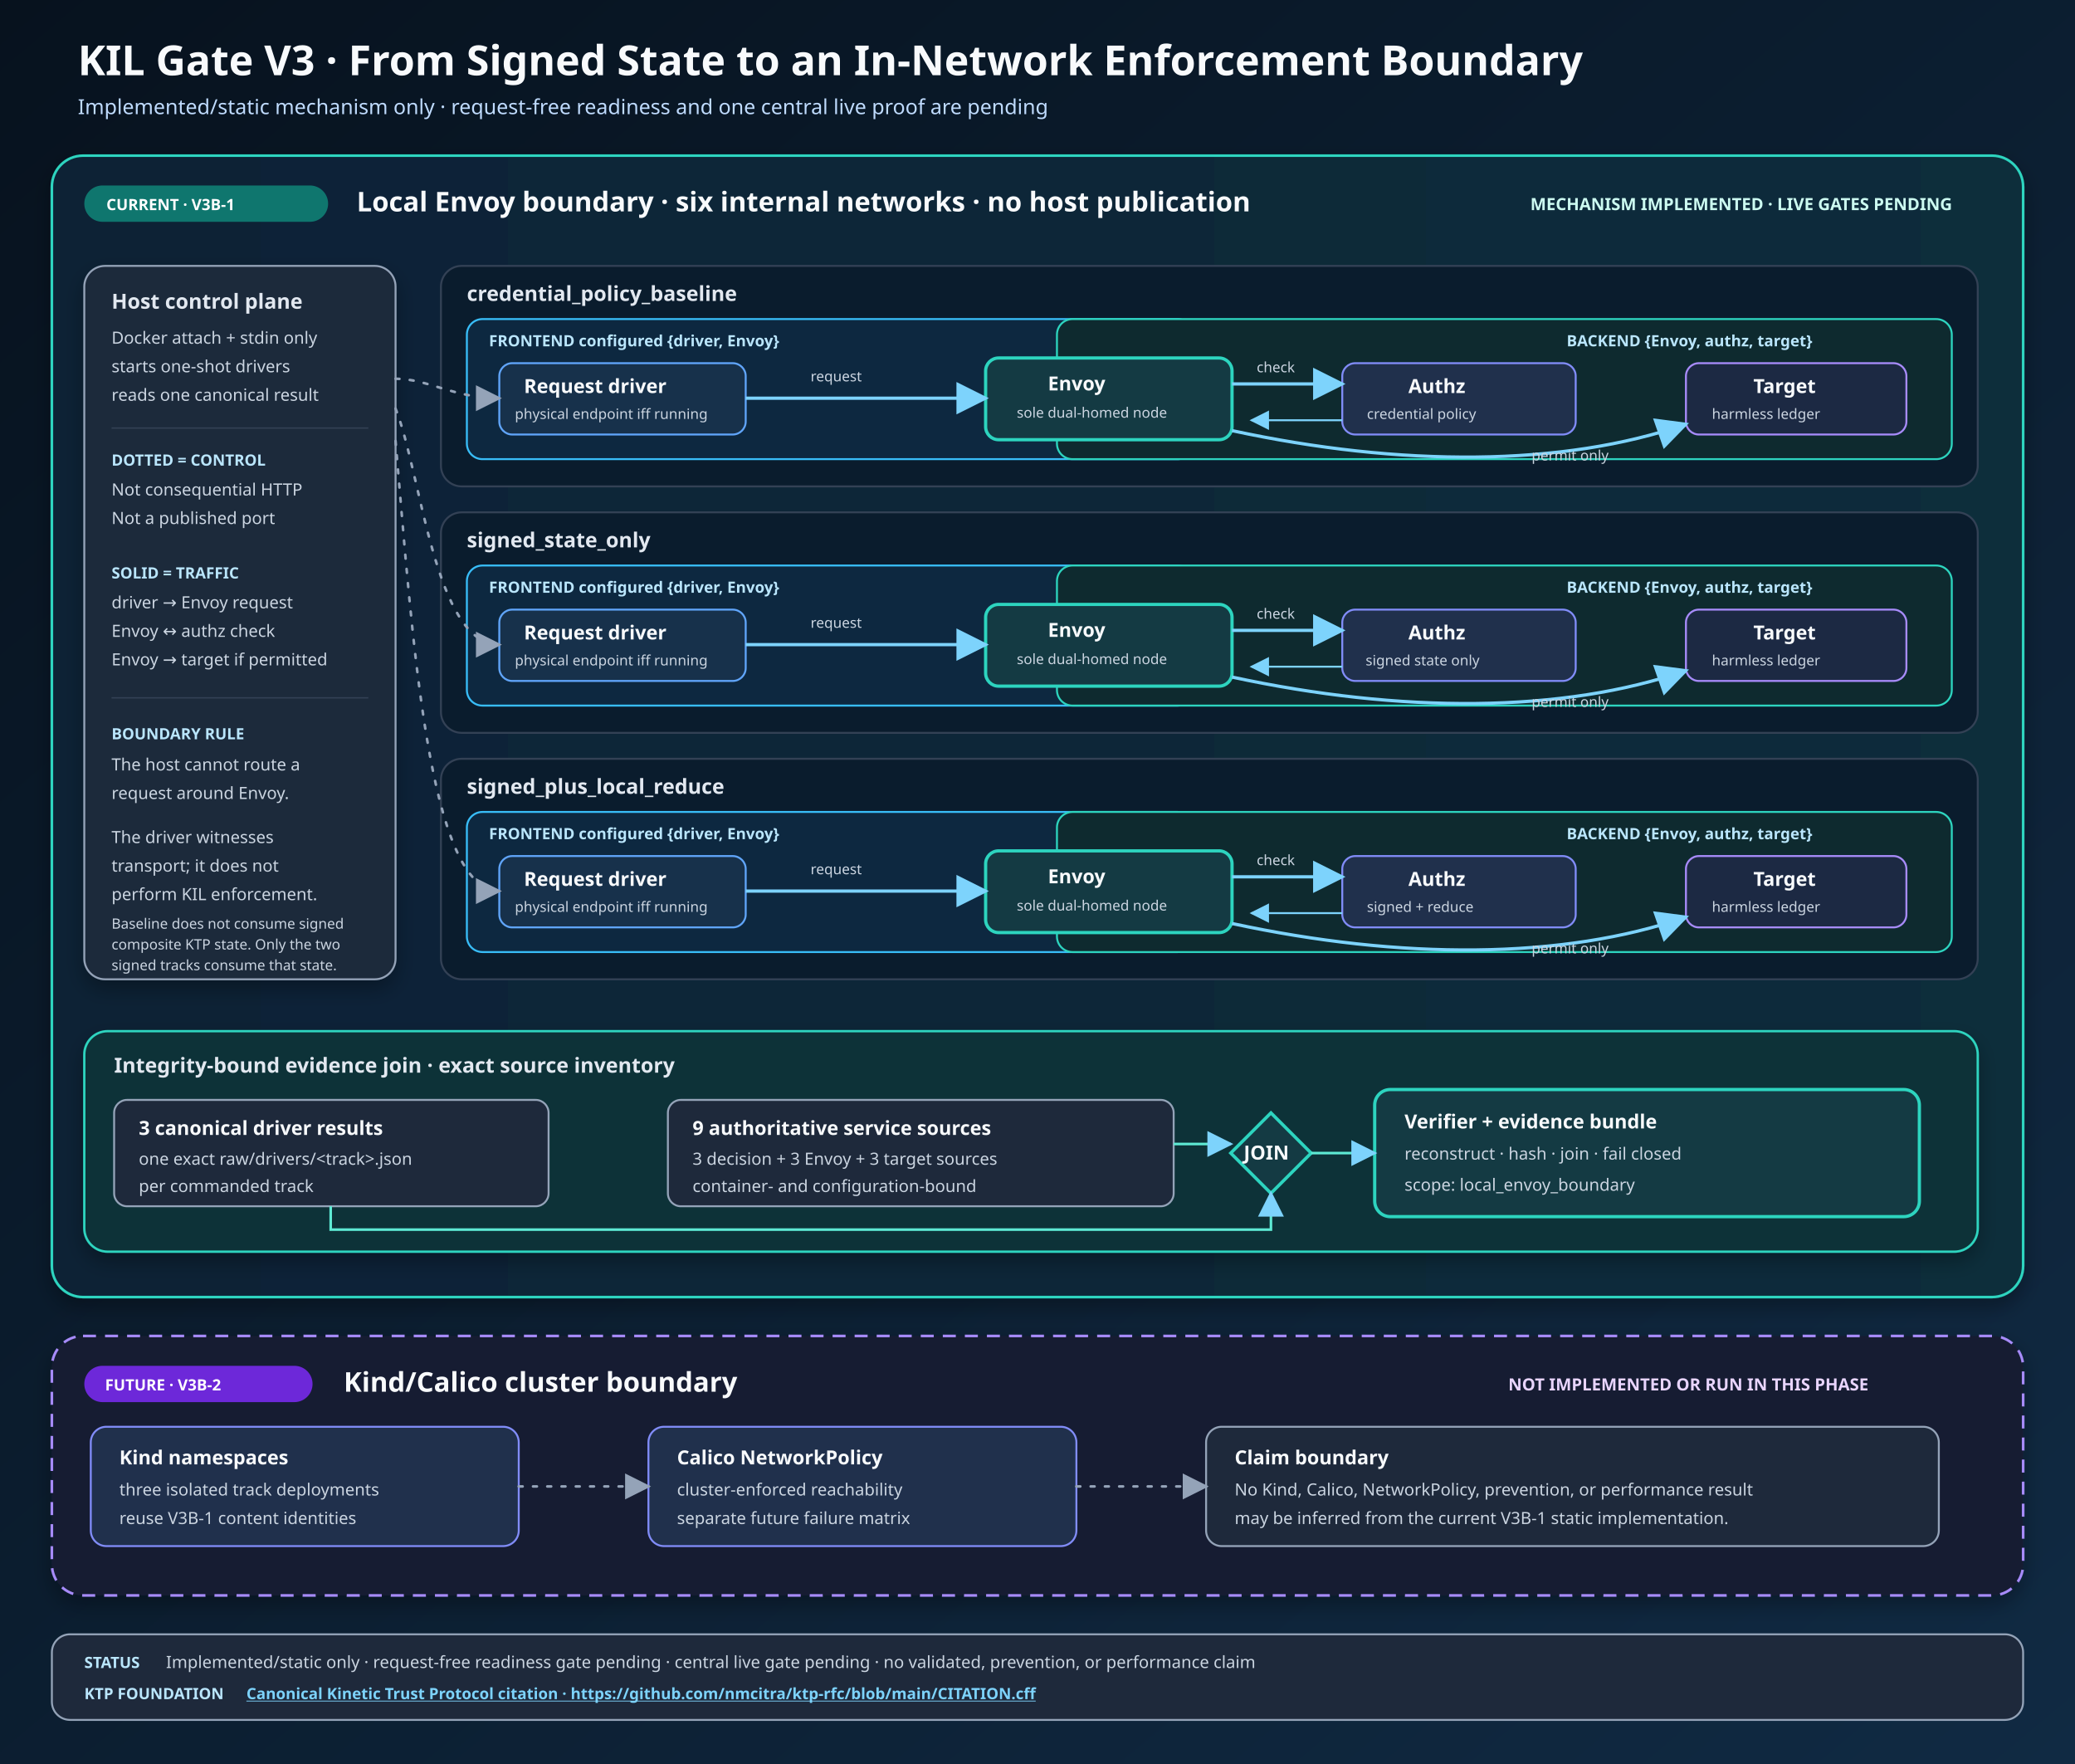
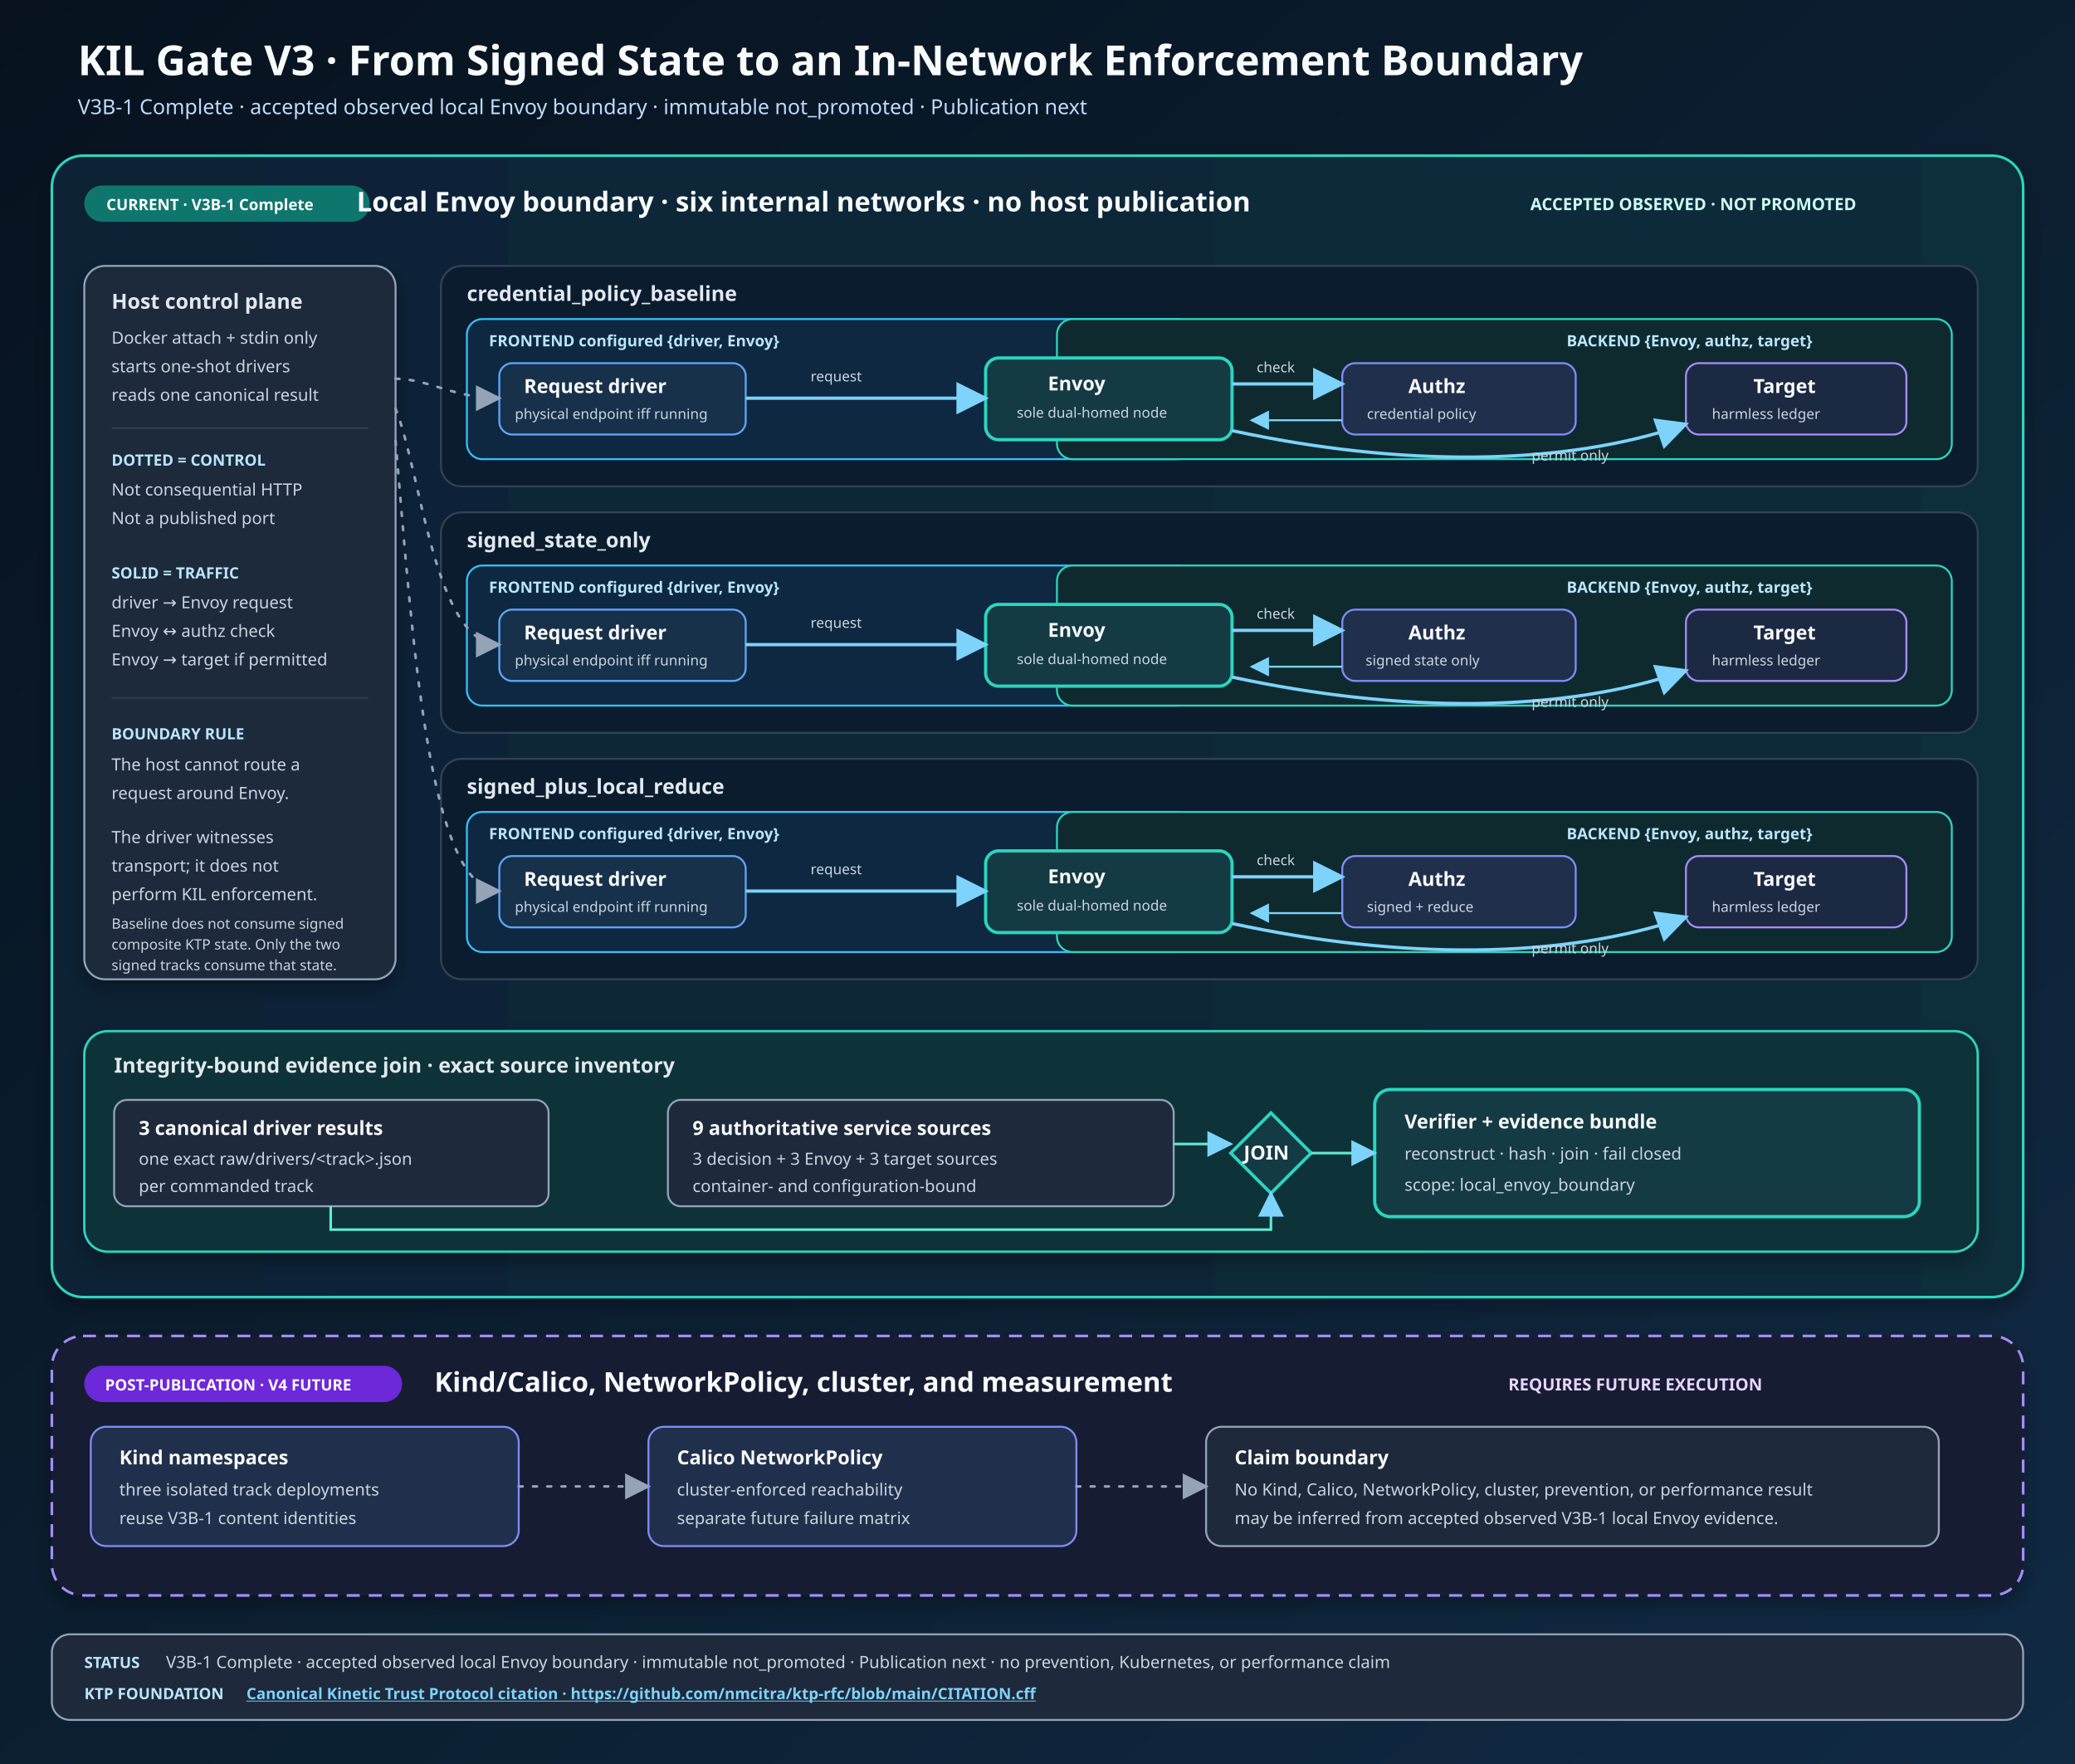
<svg xmlns="http://www.w3.org/2000/svg" width="1600" height="1360" viewBox="0 0 1600 1360" role="img" aria-labelledby="title desc">
  <defs>
    <linearGradient id="bg" x1="0" y1="0" x2="1" y2="1">
      <stop offset="0" stop-color="#07121e" />
      <stop offset="1" stop-color="#102a43" />
    </linearGradient>
    <linearGradient id="currentPanel" x1="0" y1="0" x2="1" y2="0">
      <stop offset="0" stop-color="#0b2236" />
      <stop offset="1" stop-color="#0d2d3b" />
    </linearGradient>
    <filter id="shadow" x="-20%" y="-20%" width="140%" height="140%">
      <feDropShadow dx="0" dy="7" stdDeviation="8" flood-color="#000" flood-opacity=".3" />
    </filter>
    <marker id="arrow" markerWidth="10" markerHeight="10" refX="9" refY="5" orient="auto">
      <path d="M0,0 L10,5 L0,10 z" fill="#7dd3fc" />
    </marker>
    <marker id="arrowMuted" markerWidth="10" markerHeight="10" refX="9" refY="5" orient="auto">
      <path d="M0,0 L10,5 L0,10 z" fill="#94a3b8" />
    </marker>
    <style>
      .title{font:700 32px system-ui,sans-serif;fill:#f8fafc}.subtitle{font:500 16px system-ui,sans-serif;fill:#bfdbfe}
      .panelTitle{font:700 21px system-ui,sans-serif;fill:#f8fafc}.section{font:700 16px system-ui,sans-serif;fill:#e2e8f0}
      .boxTitle{font:700 15px system-ui,sans-serif;fill:#f8fafc}.body{font:500 13px system-ui,sans-serif;fill:#cbd5e1}
      .small{font:600 12px system-ui,sans-serif;fill:#bae6fd}.tiny{font:500 11px system-ui,sans-serif;fill:#cbd5e1}
      .status{font:700 13px system-ui,sans-serif;fill:#ccfbf1}.future{font:700 13px system-ui,sans-serif;fill:#e9d5ff}
      .current{fill:url(#currentPanel);stroke:#2dd4bf;stroke-width:2}.futurePanel{fill:#151c33;stroke:#a78bfa;stroke-width:2;stroke-dasharray:10 7}
      .track{fill:#0a1c2d;stroke:#334155;stroke-width:1.5}.front{fill:#0d2840;stroke:#38bdf8;stroke-width:1.5}.back{fill:#0e2a2f;stroke:#2dd4bf;stroke-width:1.5}
      .node{fill:#17314b;stroke:#60a5fa;stroke-width:1.5}.envoy{fill:#143a43;stroke:#2dd4bf;stroke-width:2.5}.authz{fill:#20304c;stroke:#818cf8;stroke-width:1.5}
      .target{fill:#1c2943;stroke:#a78bfa;stroke-width:1.5}.control{fill:#1e293b;stroke:#94a3b8;stroke-width:1.5}.evidence{fill:#0f3338;stroke:#2dd4bf;stroke-width:1.8}
      .solid{stroke:#7dd3fc;stroke-width:2.5;fill:none;marker-end:url(#arrow)}.return{stroke:#7dd3fc;stroke-width:1.5;fill:none;marker-end:url(#arrow)}
      .dotted{stroke:#94a3b8;stroke-width:2;stroke-dasharray:3 8;stroke-linecap:round;fill:none;marker-end:url(#arrowMuted)}
      .join{stroke:#5eead4;stroke-width:2;fill:none;marker-end:url(#arrow)}.divider{stroke:#334155;stroke-width:1}
      .badgeCurrent{fill:#0f766e}.badgeFuture{fill:#6d28d9}.badgeText{font:700 12px system-ui,sans-serif;fill:#fff}
      .link{font:600 12px system-ui,sans-serif;fill:#7dd3fc;text-decoration:underline}
    </style>
  </defs>
  <rect width="1600" height="1360" fill="url(#bg)" />
  <text x="60" y="58" class="title">KIL Gate V3 · From Signed State to an In-Network Enforcement Boundary</text>
-   <text x="60" y="88" class="subtitle">Implemented/static mechanism only · request-free readiness and one central live proof are pending</text>
+   <text x="60" y="88" class="subtitle">V3B-1 Complete · accepted observed local Envoy boundary · immutable not_promoted · Publication next</text>
  <g filter="url(#shadow)">
    <rect x="40" y="120" width="1520" height="880" rx="24" class="current" />
  </g>
-   <rect x="65" y="143" width="188" height="28" rx="14" class="badgeCurrent" />
-   <text x="82" y="162" class="badgeText">CURRENT · V3B-1</text>
+   <rect x="65" y="143" width="220" height="28" rx="14" class="badgeCurrent" />
+   <text x="82" y="162" class="badgeText">CURRENT · V3B-1 Complete</text>
  <text x="275" y="163" class="panelTitle">Local Envoy boundary · six internal networks · no host publication</text>
-   <text x="1180" y="162" class="status">MECHANISM IMPLEMENTED · LIVE GATES PENDING</text>
+   <text x="1180" y="162" class="status">ACCEPTED OBSERVED · NOT PROMOTED</text>
  <g filter="url(#shadow)">
    <rect x="65" y="205" width="240" height="550" rx="16" class="control" />
  </g>
  <text x="86" y="238" class="section">Host control plane</text>
  <text x="86" y="265" class="body">Docker attach + stdin only</text>
  <text x="86" y="287" class="body">starts one-shot drivers</text>
  <text x="86" y="309" class="body">reads one canonical result</text>
  <line x1="86" y1="330" x2="284" y2="330" class="divider" />
  <text x="86" y="359" class="small">DOTTED = CONTROL</text>
  <text x="86" y="382" class="body">Not consequential HTTP</text>
  <text x="86" y="404" class="body">Not a published port</text>
  <text x="86" y="446" class="small">SOLID = TRAFFIC</text>
  <text x="86" y="469" class="body">driver → Envoy request</text>
  <text x="86" y="491" class="body">Envoy ↔ authz check</text>
  <text x="86" y="513" class="body">Envoy → target if permitted</text>
  <line x1="86" y1="538" x2="284" y2="538" class="divider" />
  <text x="86" y="570" class="small">BOUNDARY RULE</text>
  <text x="86" y="594" class="body">The host cannot route a</text>
  <text x="86" y="616" class="body">request around Envoy.</text>
  <text x="86" y="650" class="body">The driver witnesses</text>
  <text x="86" y="672" class="body">transport; it does not</text>
  <text x="86" y="694" class="body">perform KIL enforcement.</text>
  <text x="86" y="716" class="tiny">Baseline does not consume signed</text>
  <text x="86" y="732" class="tiny">composite KTP state. Only the two</text>
  <text x="86" y="748" class="tiny">signed tracks consume that state.</text>
  <g>
    <rect x="340" y="205" width="1185" height="170" rx="16" class="track" />
    <text x="360" y="232" class="section">credential_policy_baseline</text>
    <rect x="360" y="246" width="560" height="108" rx="12" class="front" />
    <text x="377" y="267" class="small">FRONTEND configured {driver, Envoy}</text>
    <rect x="815" y="246" width="690" height="108" rx="12" class="back" />
    <text x="1208" y="267" class="small">BACKEND {Envoy, authz, target}</text>
    <rect x="385" y="280" width="190" height="55" rx="10" class="node" />
    <text x="404" y="303" class="boxTitle">Request driver</text>
    <text x="397" y="323" class="tiny">physical endpoint iff running</text>
    <rect x="760" y="276" width="190" height="63" rx="10" class="envoy" />
    <text x="808" y="301" class="boxTitle">Envoy</text>
    <text x="784" y="322" class="tiny">sole dual-homed node</text>
    <rect x="1035" y="280" width="180" height="55" rx="10" class="authz" />
    <text x="1086" y="303" class="boxTitle">Authz</text>
    <text x="1054" y="323" class="tiny">credential policy</text>
    <rect x="1300" y="280" width="170" height="55" rx="10" class="target" />
    <text x="1352" y="303" class="boxTitle">Target</text>
    <text x="1320" y="323" class="tiny">harmless ledger</text>
    <path d="M575 307 H760" class="solid" />
    <path d="M950 296 H1035" class="solid" />
    <path d="M1035 324 H965" class="return" />
    <path d="M950 332 C1080 360 1205 360 1300 327" class="solid" />
    <text x="625" y="294" class="tiny">request</text>
    <text x="969" y="287" class="tiny">check</text>
    <text x="1181" y="355" class="tiny">permit only</text>
  </g>
  <g>
    <rect x="340" y="395" width="1185" height="170" rx="16" class="track" />
    <text x="360" y="422" class="section">signed_state_only</text>
    <rect x="360" y="436" width="560" height="108" rx="12" class="front" />
    <text x="377" y="457" class="small">FRONTEND configured {driver, Envoy}</text>
    <rect x="815" y="436" width="690" height="108" rx="12" class="back" />
    <text x="1208" y="457" class="small">BACKEND {Envoy, authz, target}</text>
    <rect x="385" y="470" width="190" height="55" rx="10" class="node" />
    <text x="404" y="493" class="boxTitle">Request driver</text>
    <text x="397" y="513" class="tiny">physical endpoint iff running</text>
    <rect x="760" y="466" width="190" height="63" rx="10" class="envoy" />
    <text x="808" y="491" class="boxTitle">Envoy</text>
    <text x="784" y="512" class="tiny">sole dual-homed node</text>
    <rect x="1035" y="470" width="180" height="55" rx="10" class="authz" />
    <text x="1086" y="493" class="boxTitle">Authz</text>
    <text x="1053" y="513" class="tiny">signed state only</text>
    <rect x="1300" y="470" width="170" height="55" rx="10" class="target" />
    <text x="1352" y="493" class="boxTitle">Target</text>
    <text x="1320" y="513" class="tiny">harmless ledger</text>
    <path d="M575 497 H760" class="solid" />
    <path d="M950 486 H1035" class="solid" />
    <path d="M1035 514 H965" class="return" />
    <path d="M950 522 C1080 550 1205 550 1300 517" class="solid" />
    <text x="625" y="484" class="tiny">request</text>
    <text x="969" y="477" class="tiny">check</text>
    <text x="1181" y="545" class="tiny">permit only</text>
  </g>
  <g>
    <rect x="340" y="585" width="1185" height="170" rx="16" class="track" />
    <text x="360" y="612" class="section">signed_plus_local_reduce</text>
    <rect x="360" y="626" width="560" height="108" rx="12" class="front" />
    <text x="377" y="647" class="small">FRONTEND configured {driver, Envoy}</text>
    <rect x="815" y="626" width="690" height="108" rx="12" class="back" />
    <text x="1208" y="647" class="small">BACKEND {Envoy, authz, target}</text>
    <rect x="385" y="660" width="190" height="55" rx="10" class="node" />
    <text x="404" y="683" class="boxTitle">Request driver</text>
    <text x="397" y="703" class="tiny">physical endpoint iff running</text>
    <rect x="760" y="656" width="190" height="63" rx="10" class="envoy" />
    <text x="808" y="681" class="boxTitle">Envoy</text>
    <text x="784" y="702" class="tiny">sole dual-homed node</text>
    <rect x="1035" y="660" width="180" height="55" rx="10" class="authz" />
    <text x="1086" y="683" class="boxTitle">Authz</text>
    <text x="1054" y="703" class="tiny">signed + reduce</text>
    <rect x="1300" y="660" width="170" height="55" rx="10" class="target" />
    <text x="1352" y="683" class="boxTitle">Target</text>
    <text x="1320" y="703" class="tiny">harmless ledger</text>
    <path d="M575 687 H760" class="solid" />
    <path d="M950 676 H1035" class="solid" />
    <path d="M1035 704 H965" class="return" />
    <path d="M950 712 C1080 740 1205 740 1300 707" class="solid" />
    <text x="625" y="674" class="tiny">request</text>
    <text x="969" y="667" class="tiny">check</text>
    <text x="1181" y="735" class="tiny">permit only</text>
  </g>
  <path d="M305 292 C330 292 350 307 385 307" class="dotted" />
  <path d="M305 315 C325 365 335 497 385 497" class="dotted" />
  <path d="M305 340 C318 490 330 687 385 687" class="dotted" />
  <g filter="url(#shadow)">
    <rect x="65" y="795" width="1460" height="170" rx="18" class="evidence" />
  </g>
  <text x="88" y="827" class="section">Integrity-bound evidence join · exact source inventory</text>
  <rect x="88" y="848" width="335" height="82" rx="10" class="control" />
  <text x="107" y="875" class="boxTitle">3 canonical driver results</text>
  <text x="107" y="898" class="body">one exact raw/drivers/&lt;track&gt;.json</text>
  <text x="107" y="919" class="body">per commanded track</text>
  <rect x="515" y="848" width="390" height="82" rx="10" class="control" />
  <text x="534" y="875" class="boxTitle">9 authoritative service sources</text>
  <text x="534" y="898" class="body">3 decision + 3 Envoy + 3 target sources</text>
  <text x="534" y="919" class="body">container- and configuration-bound</text>
  <polygon points="980,858 1011,889 980,920 949,889" class="envoy" />
  <text x="959" y="894" class="boxTitle">JOIN</text>
  <rect x="1060" y="840" width="420" height="98" rx="12" class="envoy" />
  <text x="1083" y="870" class="boxTitle">Verifier + evidence bundle</text>
  <text x="1083" y="894" class="body">reconstruct · hash · join · fail closed</text>
  <text x="1083" y="918" class="body">scope: local_envoy_boundary</text>
  <path d="M255 930 V948 H980 V920" class="join" />
  <path d="M905 882 H949" class="join" />
  <path d="M1011 889 H1060" class="join" />
  <g filter="url(#shadow)">
    <rect x="40" y="1030" width="1520" height="200" rx="24" class="futurePanel" />
  </g>
-   <rect x="65" y="1053" width="176" height="28" rx="14" class="badgeFuture" />
-   <text x="81" y="1072" class="badgeText">FUTURE · V3B-2</text>
-   <text x="265" y="1073" class="panelTitle">Kind/Calico cluster boundary</text>
-   <text x="1163" y="1072" class="future">NOT IMPLEMENTED OR RUN IN THIS PHASE</text>
+   <rect x="65" y="1053" width="245" height="28" rx="14" class="badgeFuture" />
+   <text x="81" y="1072" class="badgeText">POST-PUBLICATION · V4 FUTURE</text>
+   <text x="335" y="1073" class="panelTitle">Kind/Calico, NetworkPolicy, cluster, and measurement</text>
+   <text x="1163" y="1072" class="future">REQUIRES FUTURE EXECUTION</text>
  <rect x="70" y="1100" width="330" height="92" rx="12" class="authz" />
  <text x="92" y="1129" class="boxTitle">Kind namespaces</text>
  <text x="92" y="1153" class="body">three isolated track deployments</text>
  <text x="92" y="1175" class="body">reuse V3B-1 content identities</text>
  <rect x="500" y="1100" width="330" height="92" rx="12" class="authz" />
  <text x="522" y="1129" class="boxTitle">Calico NetworkPolicy</text>
  <text x="522" y="1153" class="body">cluster-enforced reachability</text>
  <text x="522" y="1175" class="body">separate future failure matrix</text>
  <rect x="930" y="1100" width="565" height="92" rx="12" class="control" />
  <text x="952" y="1129" class="boxTitle">Claim boundary</text>
-   <text x="952" y="1153" class="body">No Kind, Calico, NetworkPolicy, prevention, or performance result</text>
-   <text x="952" y="1175" class="body">may be inferred from the current V3B-1 static implementation.</text>
+   <text x="952" y="1153" class="body">No Kind, Calico, NetworkPolicy, cluster, prevention, or performance result</text>
+   <text x="952" y="1175" class="body">may be inferred from accepted observed V3B-1 local Envoy evidence.</text>
  <path d="M400 1146 H500" class="dotted" />
  <path d="M830 1146 H930" class="dotted" />
  <rect x="40" y="1260" width="1520" height="66" rx="14" class="control" />
  <text x="65" y="1286" class="small">STATUS</text>
-   <text x="128" y="1286" class="body">Implemented/static only · request-free readiness gate pending · central live gate pending · no validated, prevention, or performance claim</text>
+   <text x="128" y="1286" class="body">V3B-1 Complete · accepted observed local Envoy boundary · immutable not_promoted · Publication next · no prevention, Kubernetes, or performance claim</text>
  <text x="65" y="1310" class="small">KTP FOUNDATION</text>
  <text x="190" y="1310" class="link">Canonical Kinetic Trust Protocol citation · https://github.com/nmcitra/ktp-rfc/blob/main/CITATION.cff</text>
</svg>
